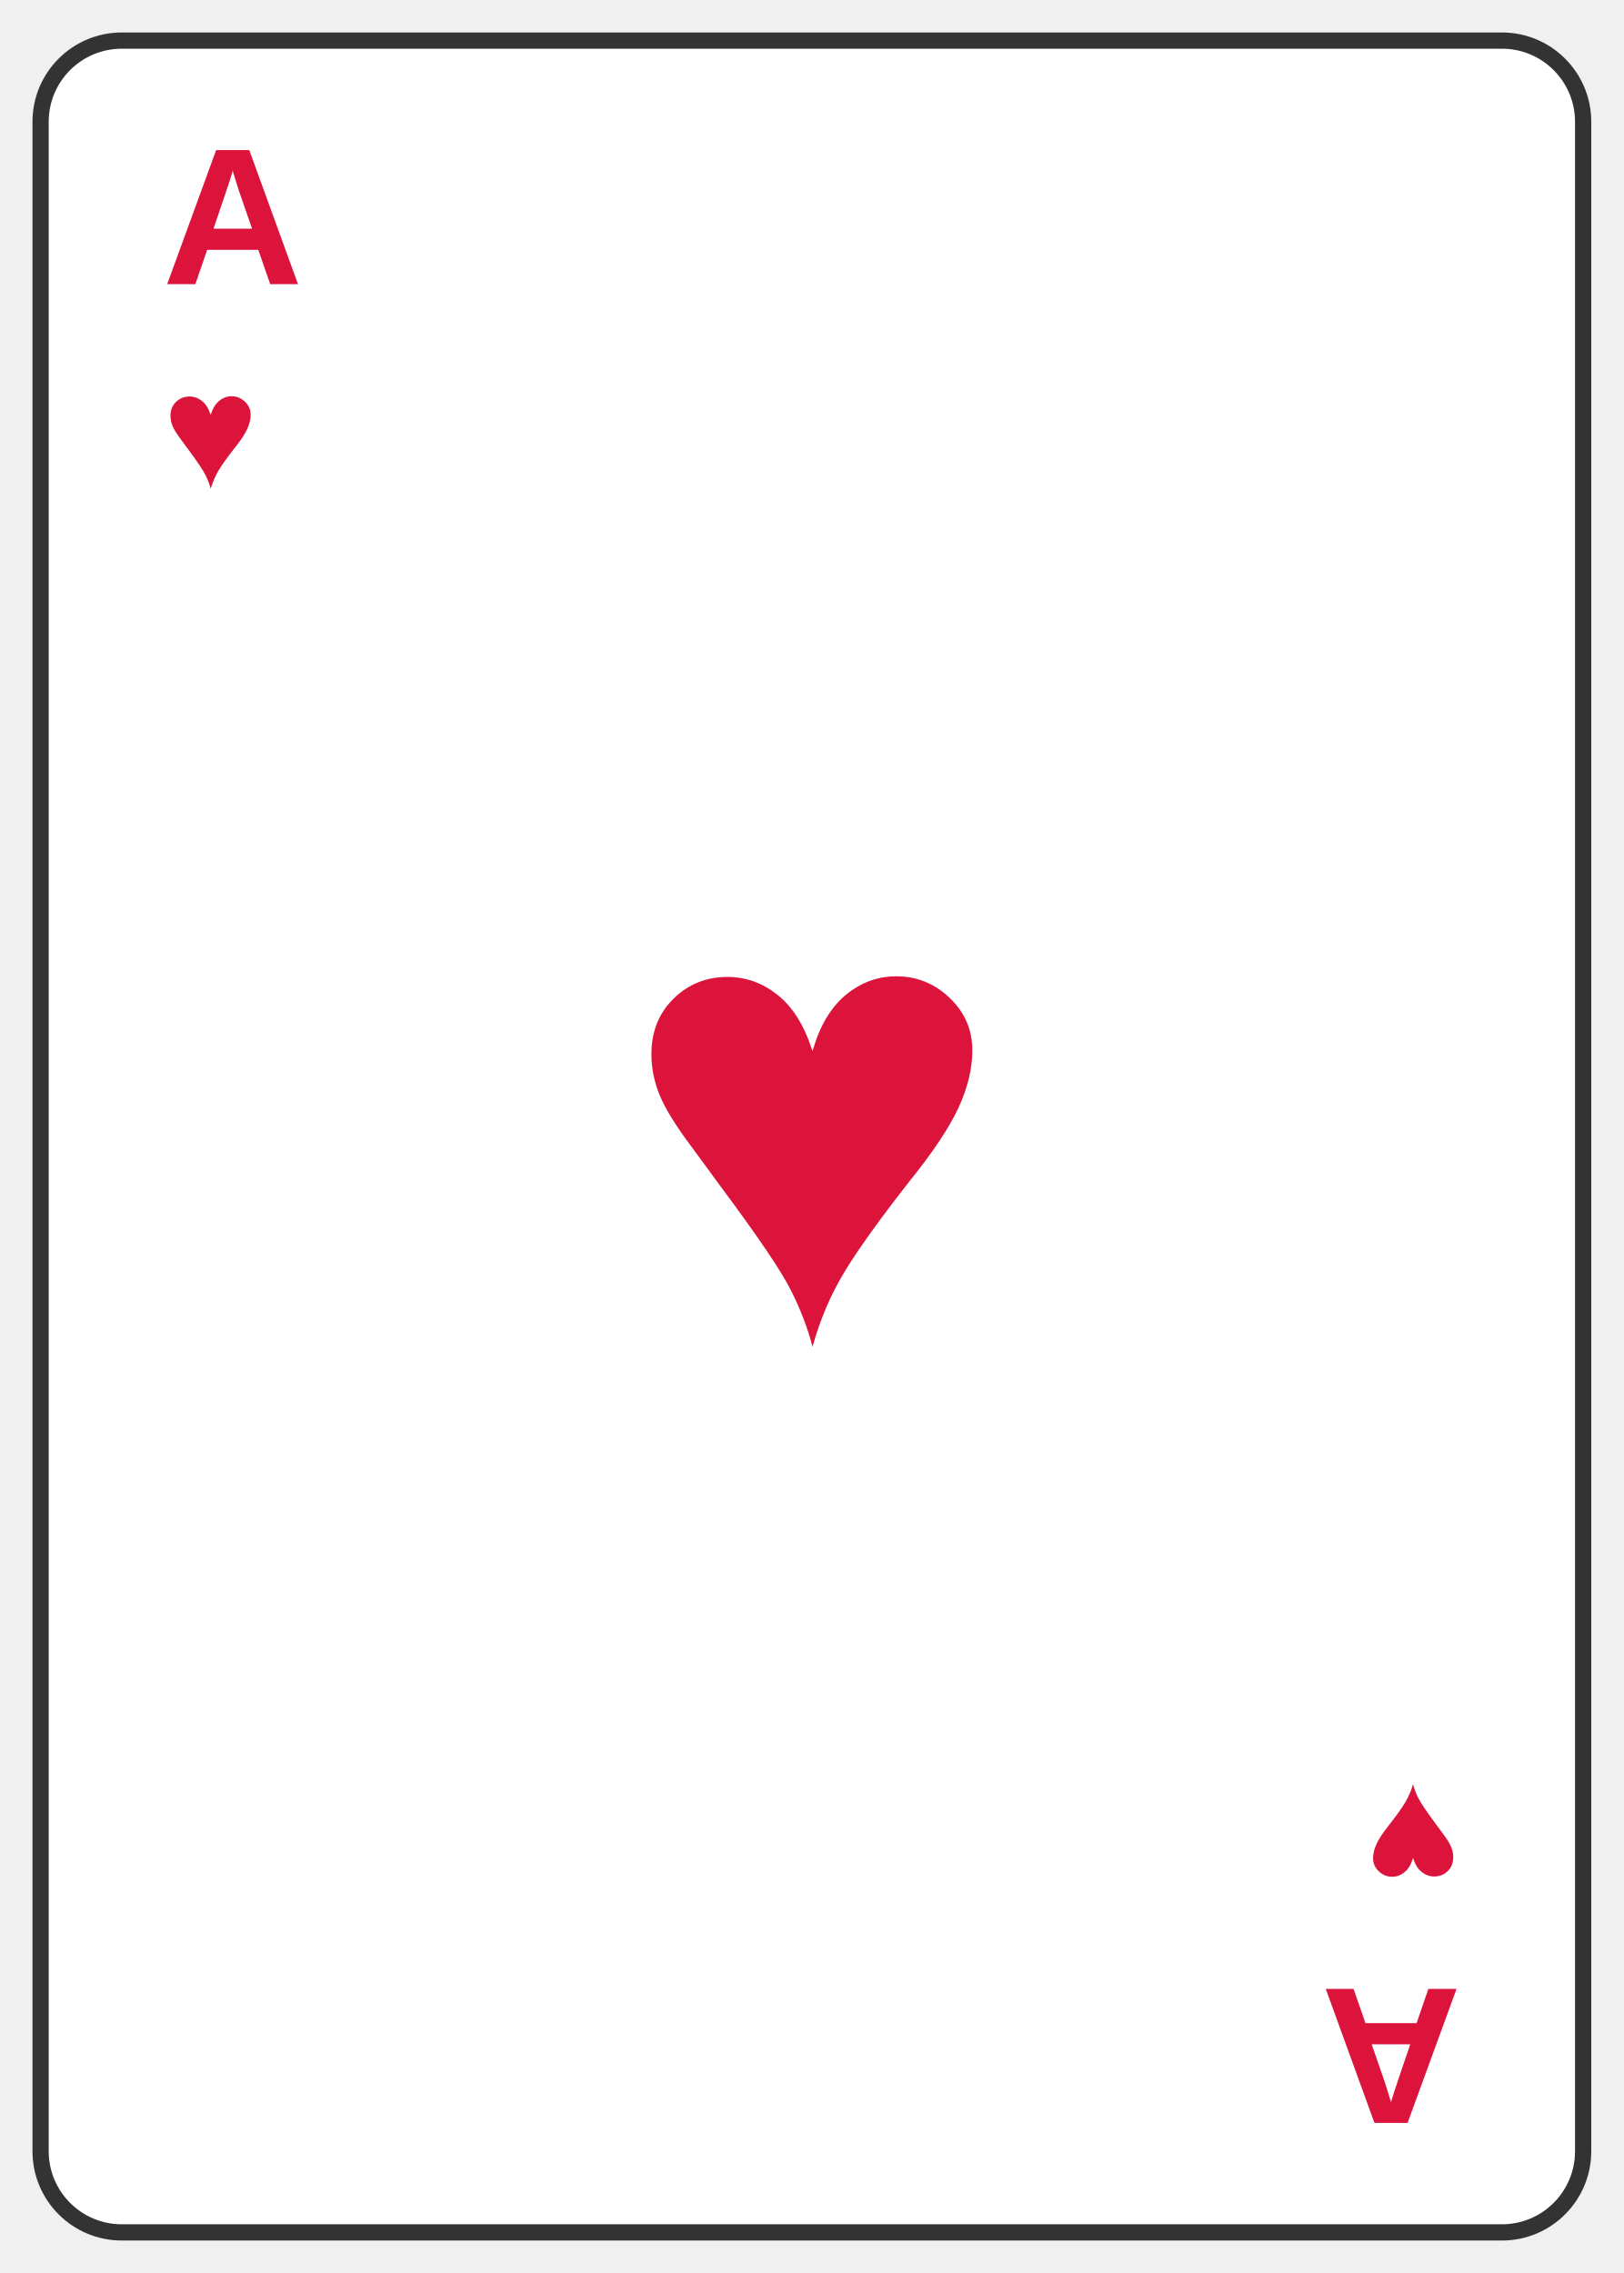
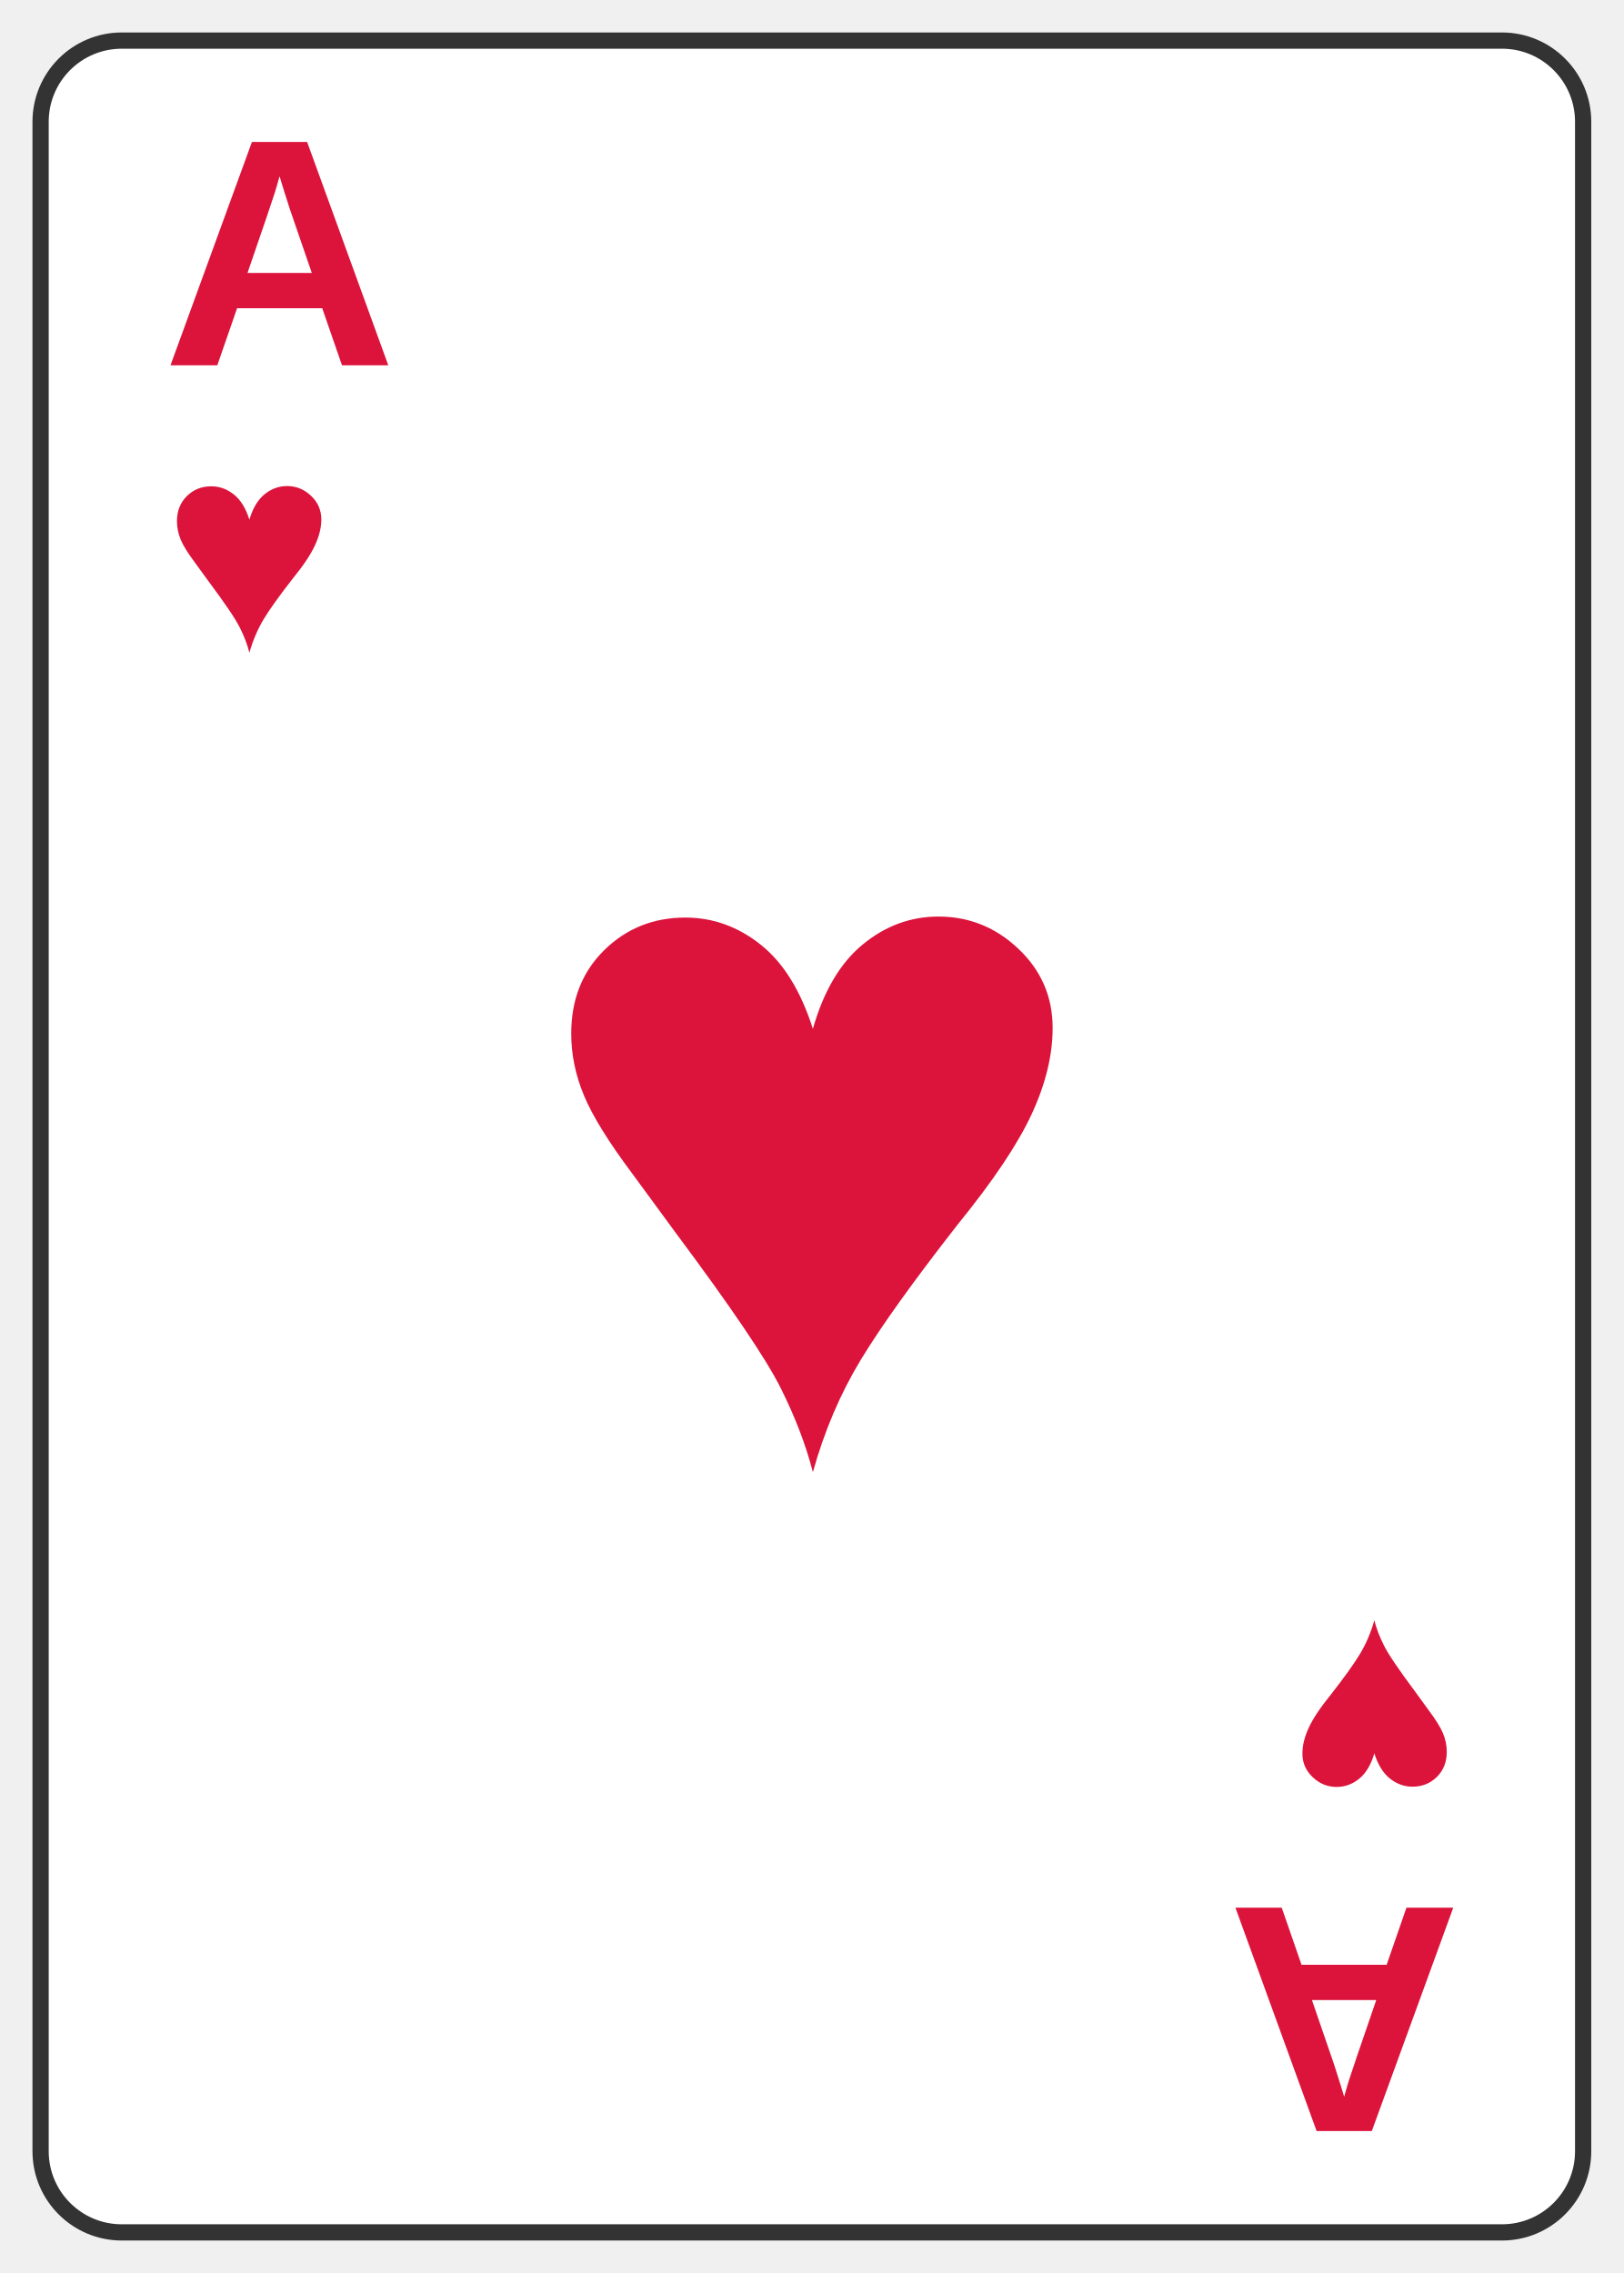
<svg xmlns="http://www.w3.org/2000/svg" width="200" height="280" viewBox="0 0 200 280">
  <rect x="5" y="5" width="190" height="270" rx="10" fill="#ffffff" stroke="#333333" stroke-width="2" />
-   <text x="20" y="35" font-family="Arial, sans-serif" font-size="24" font-weight="bold" fill="#DC143C">A</text>
-   <text x="20" y="60" font-family="Arial, sans-serif" font-size="20" fill="#DC143C">♥</text>
+   <text x="20" y="45" font-family="Arial, sans-serif" font-size="40" font-weight="bold" fill="#DC143C">A</text>
+   <text x="20" y="80" font-family="Arial, sans-serif" font-size="36" fill="#DC143C">♥</text>
  <g transform="rotate(180, 100, 140)">
-     <text x="20" y="35" font-family="Arial, sans-serif" font-size="24" font-weight="bold" fill="#DC143C">A</text>
-     <text x="20" y="60" font-family="Arial, sans-serif" font-size="20" fill="#DC143C">♥</text>
+     <text x="20" y="45" font-family="Arial, sans-serif" font-size="40" font-weight="bold" fill="#DC143C">A</text>
+     <text x="20" y="80" font-family="Arial, sans-serif" font-size="36" fill="#DC143C">♥</text>
  </g>
-   <text x="100" y="165" font-family="Arial, sans-serif" font-size="80" fill="#DC143C" text-anchor="middle">♥</text>
+   <text x="100" y="180" font-family="Arial, sans-serif" font-size="120" fill="#DC143C" text-anchor="middle">♥</text>
</svg>
